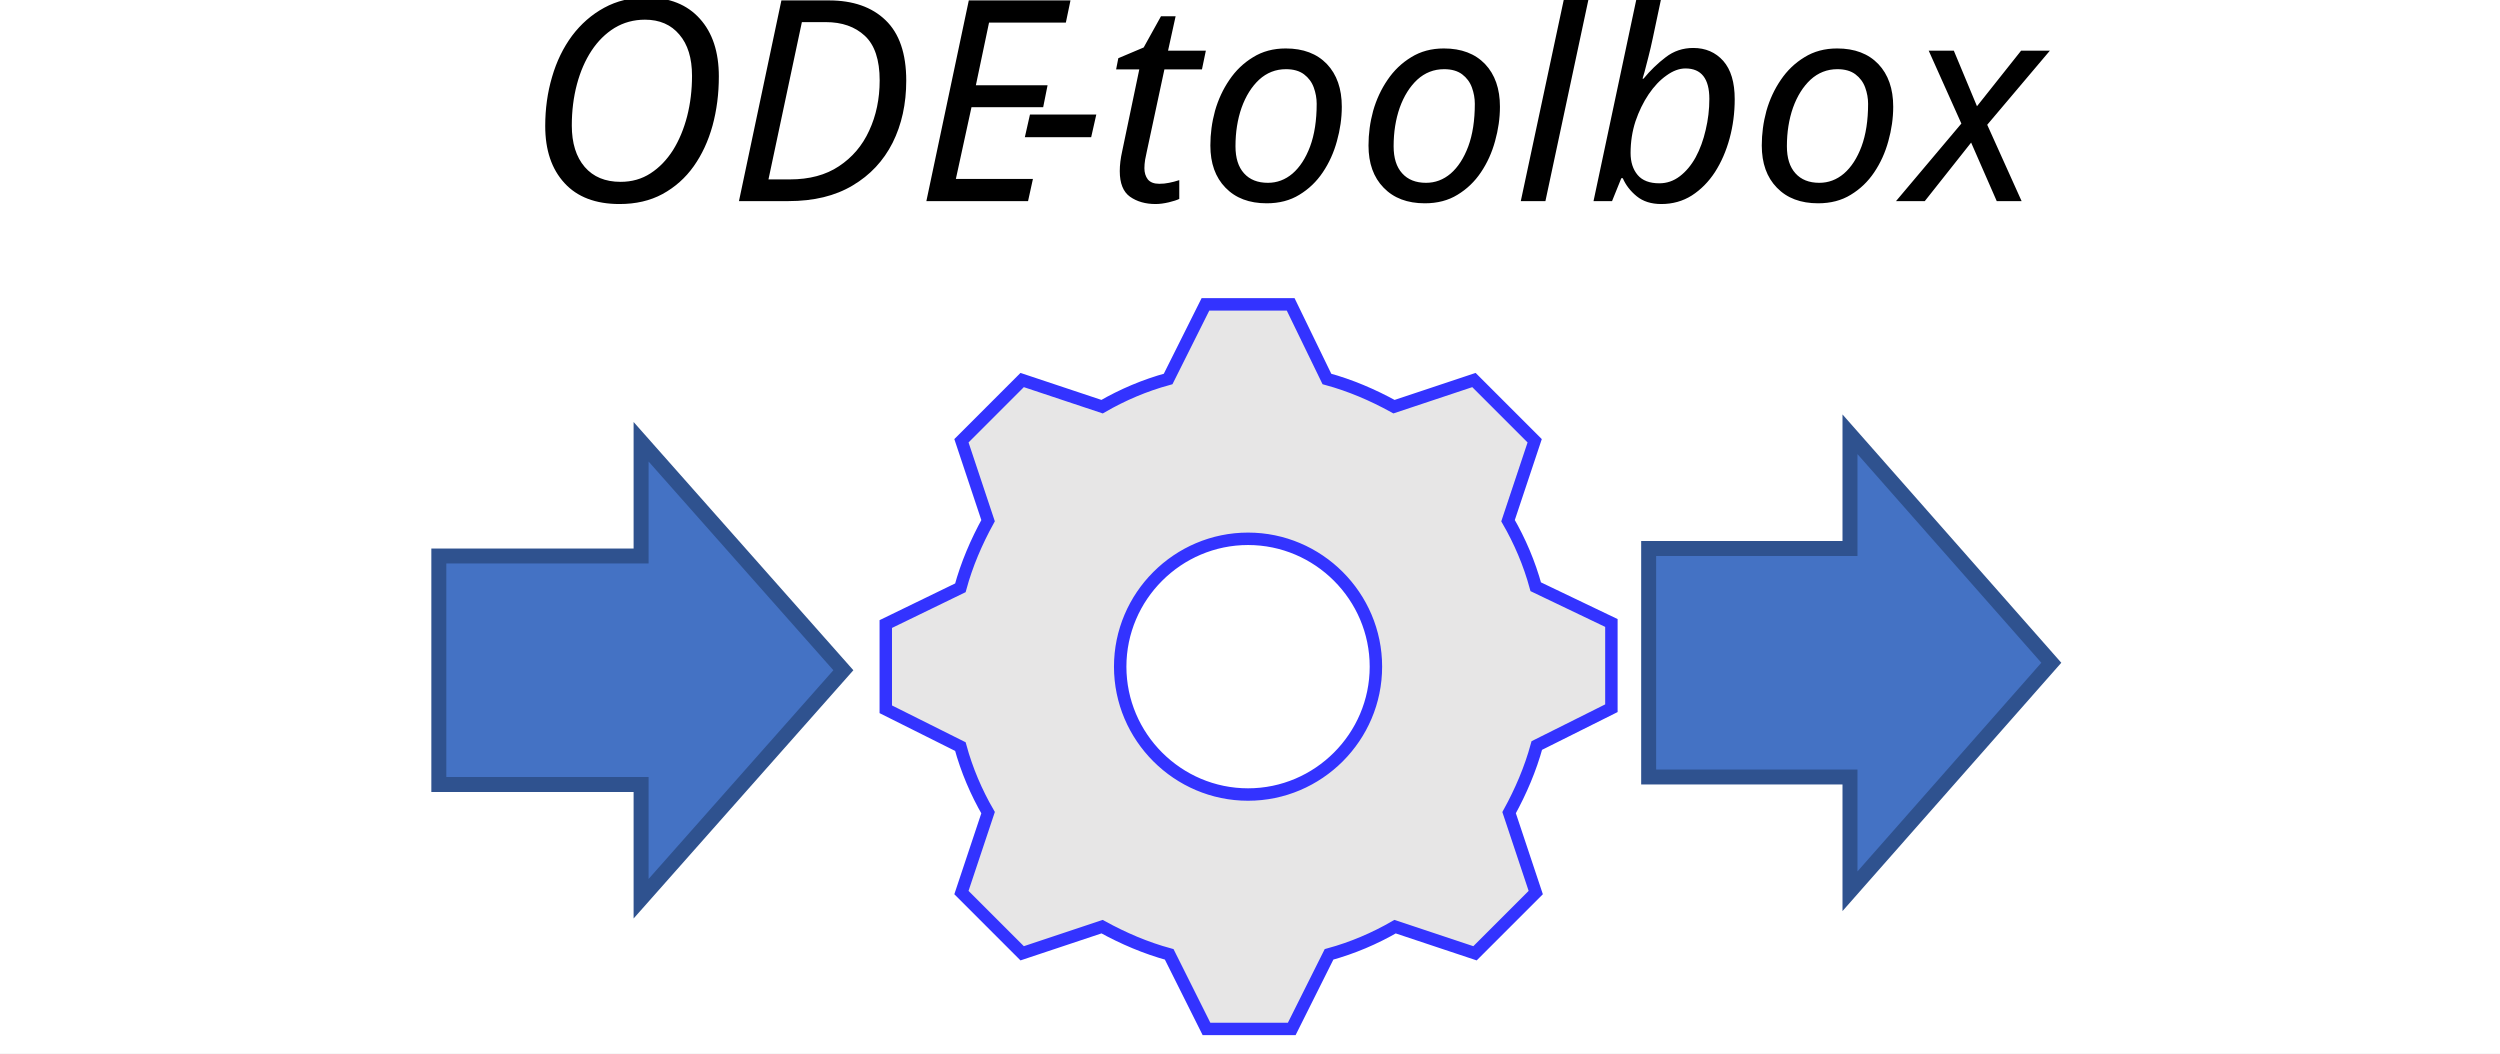
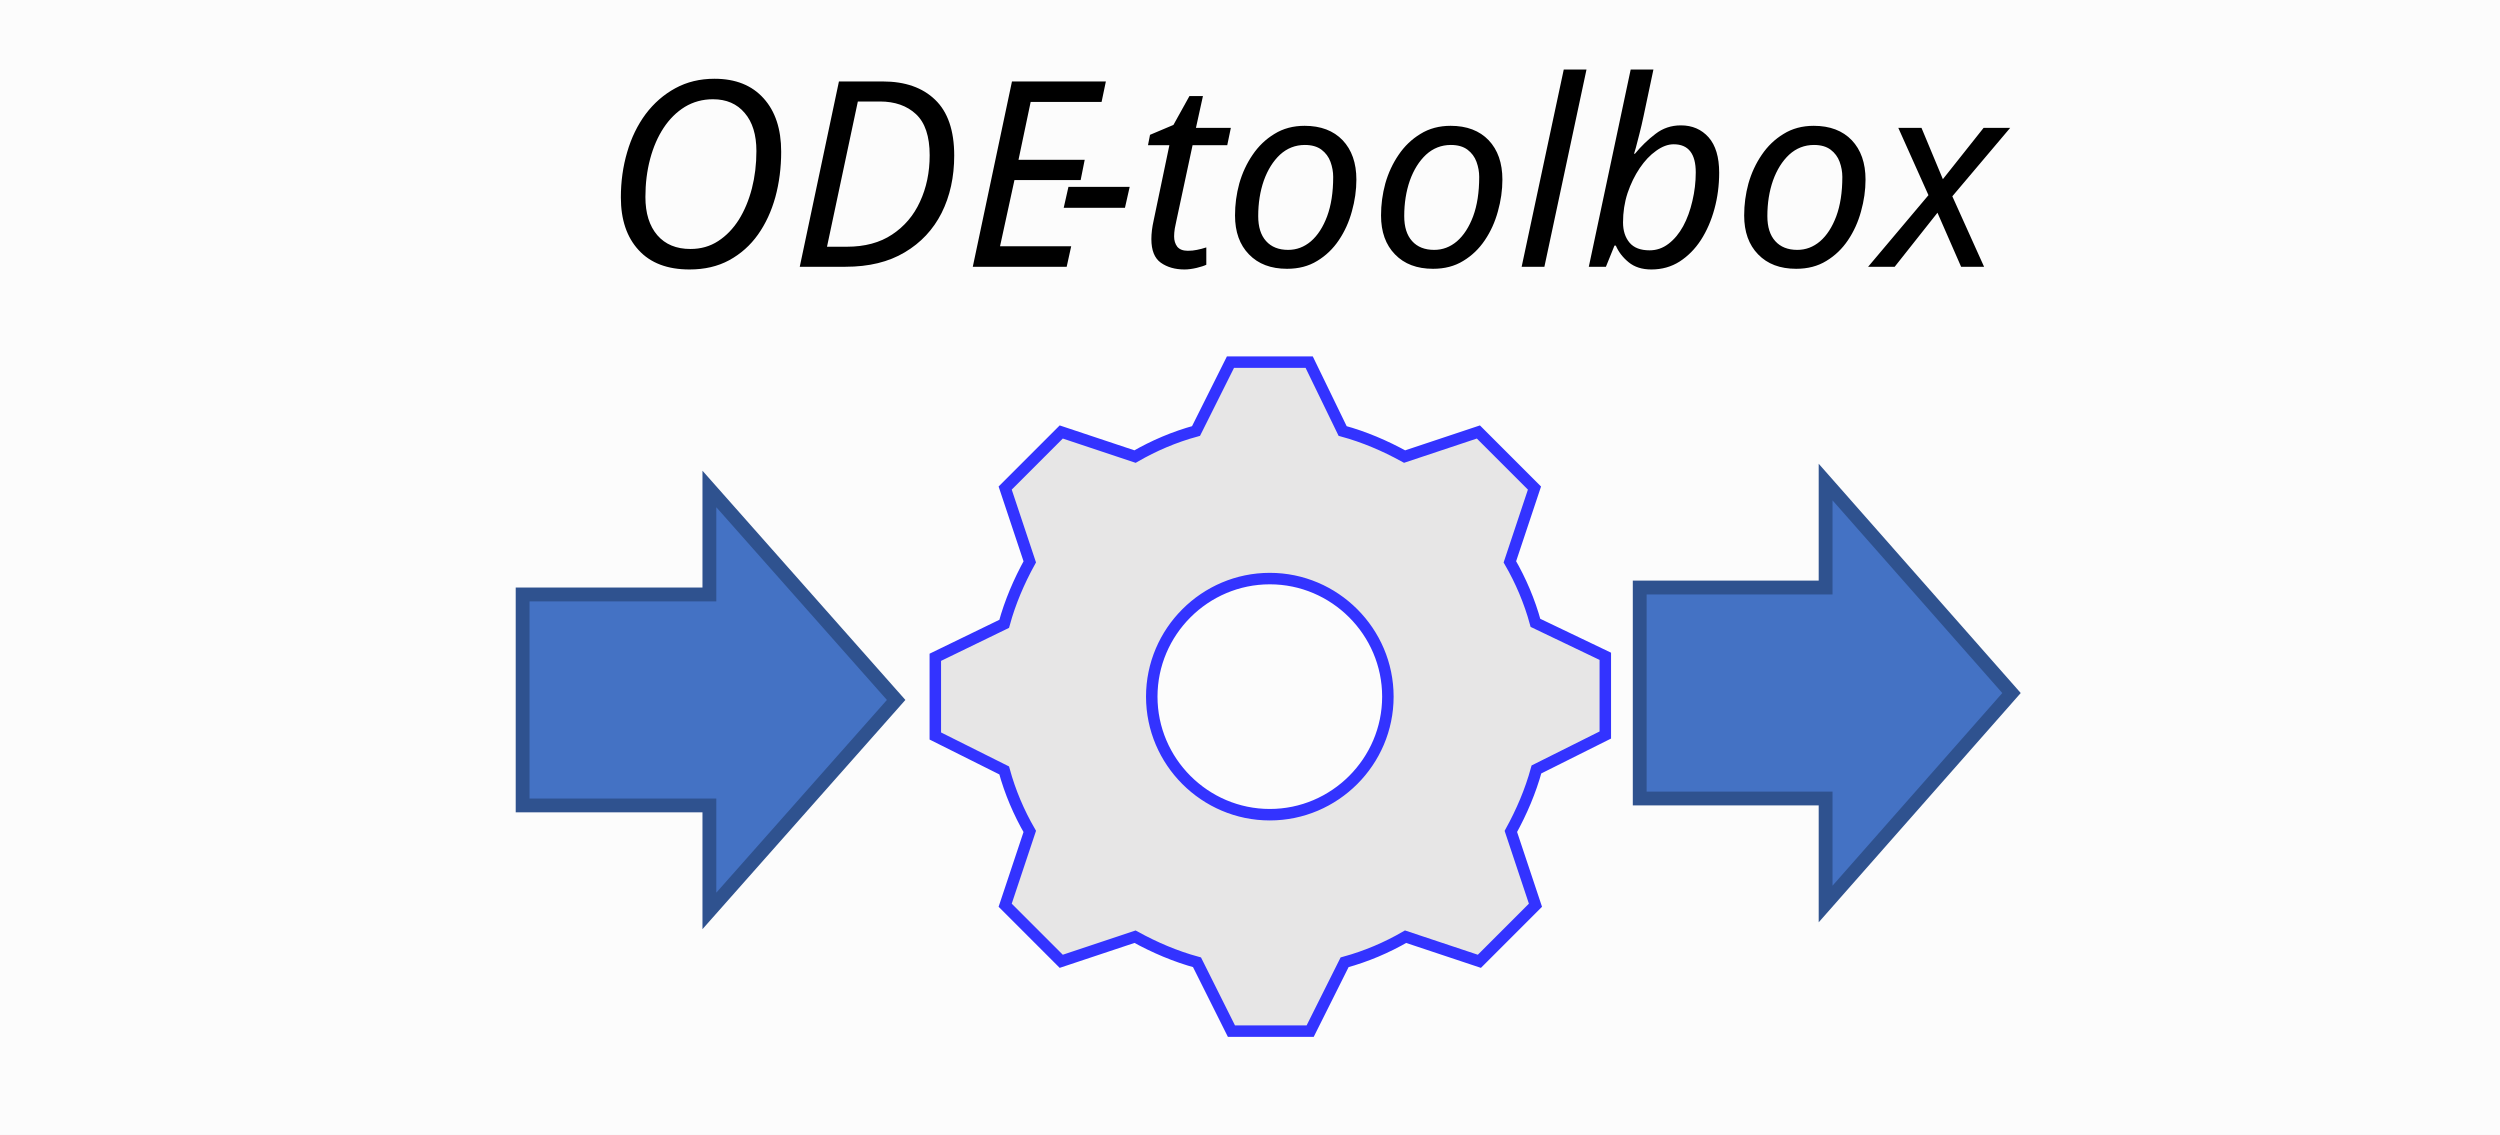
- <svg xmlns="http://www.w3.org/2000/svg" version="1.1" id="svg834" xml:space="preserve" width="213.584" height="90.002" viewBox="0 0 213.584 90.002">
+ <svg xmlns="http://www.w3.org/2000/svg" version="1.1" id="svg834" xml:space="preserve" width="231.315" height="105.006" viewBox="0 0 231.315 105.006">
  <defs id="defs838">
    <clipPath clipPathUnits="userSpaceOnUse" id="clipPath850">
      <path d="M 0,1.2207e-4 H 960 V 540 H 0 Z" id="path848" style="clip-rule:evenodd" />
    </clipPath>
    <clipPath clipPathUnits="userSpaceOnUse" id="clipPath862">
      <path d="M 1.4305e-5,0 H 960 V 540 H 1.4305e-5 Z" id="path860" style="clip-rule:evenodd" />
    </clipPath>
    <clipPath clipPathUnits="userSpaceOnUse" id="clipPath876">
      <path d="M 1.4305e-5,0 H 960 V 540 H 1.4305e-5 Z" id="path874" style="clip-rule:evenodd" />
    </clipPath>
    <clipPath clipPathUnits="userSpaceOnUse" id="clipPath888">
      <path d="M -2.402e-5,1.8311e-4 H 960 V 540 H -2.402e-5 Z" id="path886" style="clip-rule:evenodd" />
    </clipPath>
    <clipPath clipPathUnits="userSpaceOnUse" id="clipPath898">
      <path d="M 0,0 H 11.516 V 11.516 H 0 Z" id="path896" />
    </clipPath>
    <clipPath clipPathUnits="userSpaceOnUse" id="clipPath918">
      <path d="M -7.895e-6,1.8311e-4 H 960 V 540 H -7.895e-6 Z" id="path916" style="clip-rule:evenodd" />
    </clipPath>
    <clipPath clipPathUnits="userSpaceOnUse" id="clipPath928">
      <path d="M 0,0 H 11.516 V 11.516 H 0 Z" id="path926" />
    </clipPath>
    <clipPath clipPathUnits="userSpaceOnUse" id="clipPath944">
      <path d="M 1.4305e-5,0 H 960 V 540 H 1.4305e-5 Z" id="path942" style="clip-rule:evenodd" />
    </clipPath>
    <clipPath clipPathUnits="userSpaceOnUse" id="clipPath956">
      <path d="M 1.4305e-5,0 H 960 V 540 H 1.4305e-5 Z" id="path954" style="clip-rule:evenodd" />
    </clipPath>
    <clipPath clipPathUnits="userSpaceOnUse" id="clipPath968">
      <path d="M 1.4305e-5,0 H 960 V 540 H 1.4305e-5 Z" id="path966" style="clip-rule:evenodd" />
    </clipPath>
    <clipPath clipPathUnits="userSpaceOnUse" id="clipPath980">
      <path d="M 1.4305e-5,0 H 960 V 540 H 1.4305e-5 Z" id="path978" style="clip-rule:evenodd" />
    </clipPath>
    <clipPath clipPathUnits="userSpaceOnUse" id="clipPath994">
      <path d="M 1.4305e-5,0 H 960 V 540 H 1.4305e-5 Z" id="path992" style="clip-rule:evenodd" />
    </clipPath>
    <clipPath clipPathUnits="userSpaceOnUse" id="clipPath1008">
      <path d="M 1.4305e-5,0 H 960 V 540 H 1.4305e-5 Z" id="path1006" style="clip-rule:evenodd" />
    </clipPath>
    <clipPath clipPathUnits="userSpaceOnUse" id="clipPath1020">
      <path d="M -1.0545e-4,1.8311e-4 H 960 V 540 H -1.0545e-4 Z" id="path1018" style="clip-rule:evenodd" />
    </clipPath>
    <clipPath clipPathUnits="userSpaceOnUse" id="clipPath1030">
      <path d="M 0,0 H 11.516 V 11.516 H 0 Z" id="path1028" />
    </clipPath>
    <clipPath clipPathUnits="userSpaceOnUse" id="clipPath1050">
      <path d="M 1.4305e-5,0 H 960 V 540 H 1.4305e-5 Z" id="path1048" style="clip-rule:evenodd" />
    </clipPath>
    <clipPath clipPathUnits="userSpaceOnUse" id="clipPath1062">
      <path d="M 1.4305e-5,0 H 960 V 540 H 1.4305e-5 Z" id="path1060" style="clip-rule:evenodd" />
    </clipPath>
    <clipPath clipPathUnits="userSpaceOnUse" id="clipPath1074">
      <path d="M 1.4305e-5,0 H 960 V 540 H 1.4305e-5 Z" id="path1072" style="clip-rule:evenodd" />
    </clipPath>
  </defs>
-   <g id="g842" transform="matrix(1.333333,0,0,-1.333333,-442.3488,446.7012)">
-     <rect style="opacity:1;fill:#ffffff;fill-opacity:1;fill-rule:nonzero;stroke:none;stroke-width:4.642;stroke-linecap:butt;stroke-linejoin:round;stroke-miterlimit:4;stroke-dasharray:9.285, 4.642;stroke-dashoffset:0;stroke-opacity:1" id="rect3651" width="160.188" height="67.502" x="331.762" y="-335.026" transform="scale(1,-1)" />
+   <g id="g842" transform="matrix(1.333333,0,0,-1.333333,-431.4831,454.203)">
+     <rect style="opacity:1;fill:#fcfcfc;fill-opacity:1;fill-rule:nonzero;stroke:none;stroke-width:5.218;stroke-linecap:butt;stroke-linejoin:round;stroke-miterlimit:4;stroke-dasharray:10.437, 5.218;stroke-dashoffset:0;stroke-opacity:1" id="rect3651" width="173.487" height="78.754" x="323.612" y="-340.652" transform="scale(1,-1)" />
    <g id="g870">
      <g id="g872" clip-path="url(#clipPath876)" />
    </g>
-     <g id="g912">
-       <g id="g914" clip-path="url(#clipPath918)">
-         <g id="g920" transform="matrix(0.91,0,0,0.91,378.96,259.56)">
-           <g id="g922" transform="scale(6.2521,6.2523)">
-             <g id="g924" clip-path="url(#clipPath928)">
-               <path d="m 5.76,4.316 c -0.792,0 -1.44,0.648 -1.44,1.44 0,0.792 0.648,1.44 1.44,1.44 0.792,0 1.44,-0.648 1.44,-1.44 0,-0.792 -0.648,-1.44 -1.44,-1.44 z M 9,6.656 c -0.072,0.264 -0.18,0.516 -0.312,0.744 l 0.3,0.9 -0.684,0.684 -0.9,-0.3 c -0.24,0.132 -0.492,0.24 -0.756,0.312 L 6.24,9.836 H 5.28 L 4.86,8.996 C 4.596,8.924 4.344,8.816 4.116,8.684 l -0.9,0.3 -0.684,-0.684 0.3,-0.9 C 2.7,7.16 2.592,6.908 2.52,6.644 L 1.68,6.236 v -0.96 l 0.84,-0.42 C 2.592,4.592 2.7,4.34 2.832,4.112 l -0.3,-0.9 0.684,-0.684 0.9,0.3 c 0.24,-0.132 0.492,-0.24 0.756,-0.312 l 0.42,-0.84 h 0.96 l 0.42,0.84 c 0.264,0.072 0.516,0.18 0.744,0.312 l 0.9,-0.3 0.684,0.684 -0.3,0.9 c 0.132,0.24 0.24,0.492 0.312,0.756 l 0.84,0.42 v 0.96 z" style="fill:#e7e6e6;fill-opacity:1;fill-rule:nonzero;stroke:none" id="path930" />
-               <path d="m 5.76,4.316 c -0.792,0 -1.44,0.648 -1.44,1.44 0,0.792 0.648,1.44 1.44,1.44 0.792,0 1.44,-0.648 1.44,-1.44 0,-0.792 -0.648,-1.44 -1.44,-1.44 z M 9,6.656 c -0.072,0.264 -0.18,0.516 -0.312,0.744 l 0.3,0.9 -0.684,0.684 -0.9,-0.3 c -0.24,0.132 -0.492,0.24 -0.756,0.312 L 6.24,9.836 H 5.28 L 4.86,8.996 C 4.596,8.924 4.344,8.816 4.116,8.684 l -0.9,0.3 -0.684,-0.684 0.3,-0.9 C 2.7,7.16 2.592,6.908 2.52,6.644 L 1.68,6.236 v -0.96 l 0.84,-0.42 C 2.592,4.592 2.7,4.34 2.832,4.112 l -0.3,-0.9 0.684,-0.684 0.9,0.3 c 0.24,-0.132 0.492,-0.24 0.756,-0.312 l 0.42,-0.84 h 0.96 l 0.42,0.84 c 0.264,0.072 0.516,0.18 0.744,0.312 l 0.9,-0.3 0.684,0.684 -0.3,0.9 c 0.132,0.24 0.24,0.492 0.312,0.756 l 0.84,0.42 v 0.96 z" style="fill:none;stroke:#3333ff;stroke-width:0.14;stroke-linecap:butt;stroke-linejoin:miter;stroke-miterlimit:10;stroke-dasharray:none;stroke-opacity:1" id="path932" />
-             </g>
+     <g clip-path="url(#clipPath918)" id="g914">
+       <g transform="matrix(0.91,0,0,0.91,378.96,259.56)" id="g920">
+         <g transform="scale(6.2521,6.2523)" id="g922">
+           <g clip-path="url(#clipPath928)" id="g924">
+             <path id="path930" style="fill:#e7e6e6;fill-opacity:1;fill-rule:nonzero;stroke:none" d="m 5.76,4.316 c -0.792,0 -1.44,0.648 -1.44,1.44 0,0.792 0.648,1.44 1.44,1.44 0.792,0 1.44,-0.648 1.44,-1.44 0,-0.792 -0.648,-1.44 -1.44,-1.44 z M 9,6.656 c -0.072,0.264 -0.18,0.516 -0.312,0.744 l 0.3,0.9 -0.684,0.684 -0.9,-0.3 c -0.24,0.132 -0.492,0.24 -0.756,0.312 L 6.24,9.836 H 5.28 L 4.86,8.996 C 4.596,8.924 4.344,8.816 4.116,8.684 l -0.9,0.3 -0.684,-0.684 0.3,-0.9 C 2.7,7.16 2.592,6.908 2.52,6.644 L 1.68,6.236 v -0.96 l 0.84,-0.42 C 2.592,4.592 2.7,4.34 2.832,4.112 l -0.3,-0.9 0.684,-0.684 0.9,0.3 c 0.24,-0.132 0.492,-0.24 0.756,-0.312 l 0.42,-0.84 h 0.96 l 0.42,0.84 c 0.264,0.072 0.516,0.18 0.744,0.312 l 0.9,-0.3 0.684,0.684 -0.3,0.9 c 0.132,0.24 0.24,0.492 0.312,0.756 l 0.84,0.42 v 0.96 z" />
+             <path id="path932" style="fill:none;stroke:#3333ff;stroke-width:0.14;stroke-linecap:butt;stroke-linejoin:miter;stroke-miterlimit:10;stroke-dasharray:none;stroke-opacity:1" d="m 5.76,4.316 c -0.792,0 -1.44,0.648 -1.44,1.44 0,0.792 0.648,1.44 1.44,1.44 0.792,0 1.44,-0.648 1.44,-1.44 0,-0.792 -0.648,-1.44 -1.44,-1.44 z M 9,6.656 c -0.072,0.264 -0.18,0.516 -0.312,0.744 l 0.3,0.9 -0.684,0.684 -0.9,-0.3 c -0.24,0.132 -0.492,0.24 -0.756,0.312 L 6.24,9.836 H 5.28 L 4.86,8.996 C 4.596,8.924 4.344,8.816 4.116,8.684 l -0.9,0.3 -0.684,-0.684 0.3,-0.9 C 2.7,7.16 2.592,6.908 2.52,6.644 L 1.68,6.236 v -0.96 l 0.84,-0.42 C 2.592,4.592 2.7,4.34 2.832,4.112 l -0.3,-0.9 0.684,-0.684 0.9,0.3 c 0.24,-0.132 0.492,-0.24 0.756,-0.312 l 0.42,-0.84 h 0.96 l 0.42,0.84 c 0.264,0.072 0.516,0.18 0.744,0.312 l 0.9,-0.3 0.684,0.684 -0.3,0.9 c 0.132,0.24 0.24,0.492 0.312,0.756 l 0.84,0.42 v 0.96 z" />
          </g>
        </g>
      </g>
    </g>
    <path d="m 359.88,299.4 h 12.96 v 7.32 l 12.96,-14.64 -12.96,-14.64 v 7.32 h -12.96 z" style="fill:#4472c4;fill-opacity:1;fill-rule:evenodd;stroke:none" id="path934" />
    <path d="m 359.88,299.4 h 12.96 v 7.32 l 12.96,-14.64 -12.96,-14.64 v 7.32 h -12.96 z" style="fill:none;stroke:#2f528f;stroke-width:0.96;stroke-linecap:butt;stroke-linejoin:miter;stroke-miterlimit:10;stroke-dasharray:none;stroke-opacity:1" id="path936" />
    <g id="g950" transform="translate(0,-10.5)">
      <g id="g952" clip-path="url(#clipPath956)">
        <text transform="matrix(1,0,0,-1,365.4,332.64)" style="font-style:italic;font-variant:normal;font-weight:normal;font-size:18px;font-family:Calibri;-inkscape-font-specification:Calibri-Italic;writing-mode:lr-tb;fill:#000000;fill-opacity:1;fill-rule:nonzero;stroke:none" id="text960">
          <tspan x="0 11.772 22.842" y="0" id="tspan958">ODE</tspan>
        </text>
      </g>
    </g>
    <g id="g962" transform="translate(0,-10.5)">
      <g id="g964" clip-path="url(#clipPath968)">
        <text transform="matrix(1,0,0,-1,396.96,332.64)" style="font-style:italic;font-variant:normal;font-weight:normal;font-size:18px;font-family:Calibri;-inkscape-font-specification:Calibri-Italic;writing-mode:lr-tb;fill:#000000;fill-opacity:1;fill-rule:nonzero;stroke:none" id="text972">
          <tspan x="0" y="0" id="tspan970">-</tspan>
        </text>
      </g>
    </g>
    <g id="g974" transform="translate(0,-10.5)">
      <g id="g976" clip-path="url(#clipPath980)">
        <text transform="matrix(1,0,0,-1,402.48,332.64)" style="font-style:italic;font-variant:normal;font-weight:normal;font-size:18px;font-family:Calibri;-inkscape-font-specification:Calibri-Italic;writing-mode:lr-tb;fill:#000000;fill-opacity:1;fill-rule:nonzero;stroke:none" id="text984">
          <tspan x="0 5.76 14.994 24.228 28.368 37.566 46.44" y="0" id="tspan982">toolbox</tspan>
        </text>
      </g>
    </g>
    <path d="m 437.4,299.88 h 12.9 v 7.32 l 12.9,-14.64 -12.9,-14.64 v 7.32 h -12.9 z" style="fill:#4472c4;fill-opacity:1;fill-rule:evenodd;stroke:none" id="path1080" />
    <path d="m 437.4,299.88 h 12.9 v 7.32 l 12.9,-14.64 -12.9,-14.64 v 7.32 h -12.9 z" style="fill:none;stroke:#2f528f;stroke-width:0.96;stroke-linecap:butt;stroke-linejoin:miter;stroke-miterlimit:10;stroke-dasharray:none;stroke-opacity:1" id="path1082" />
  </g>
</svg>
